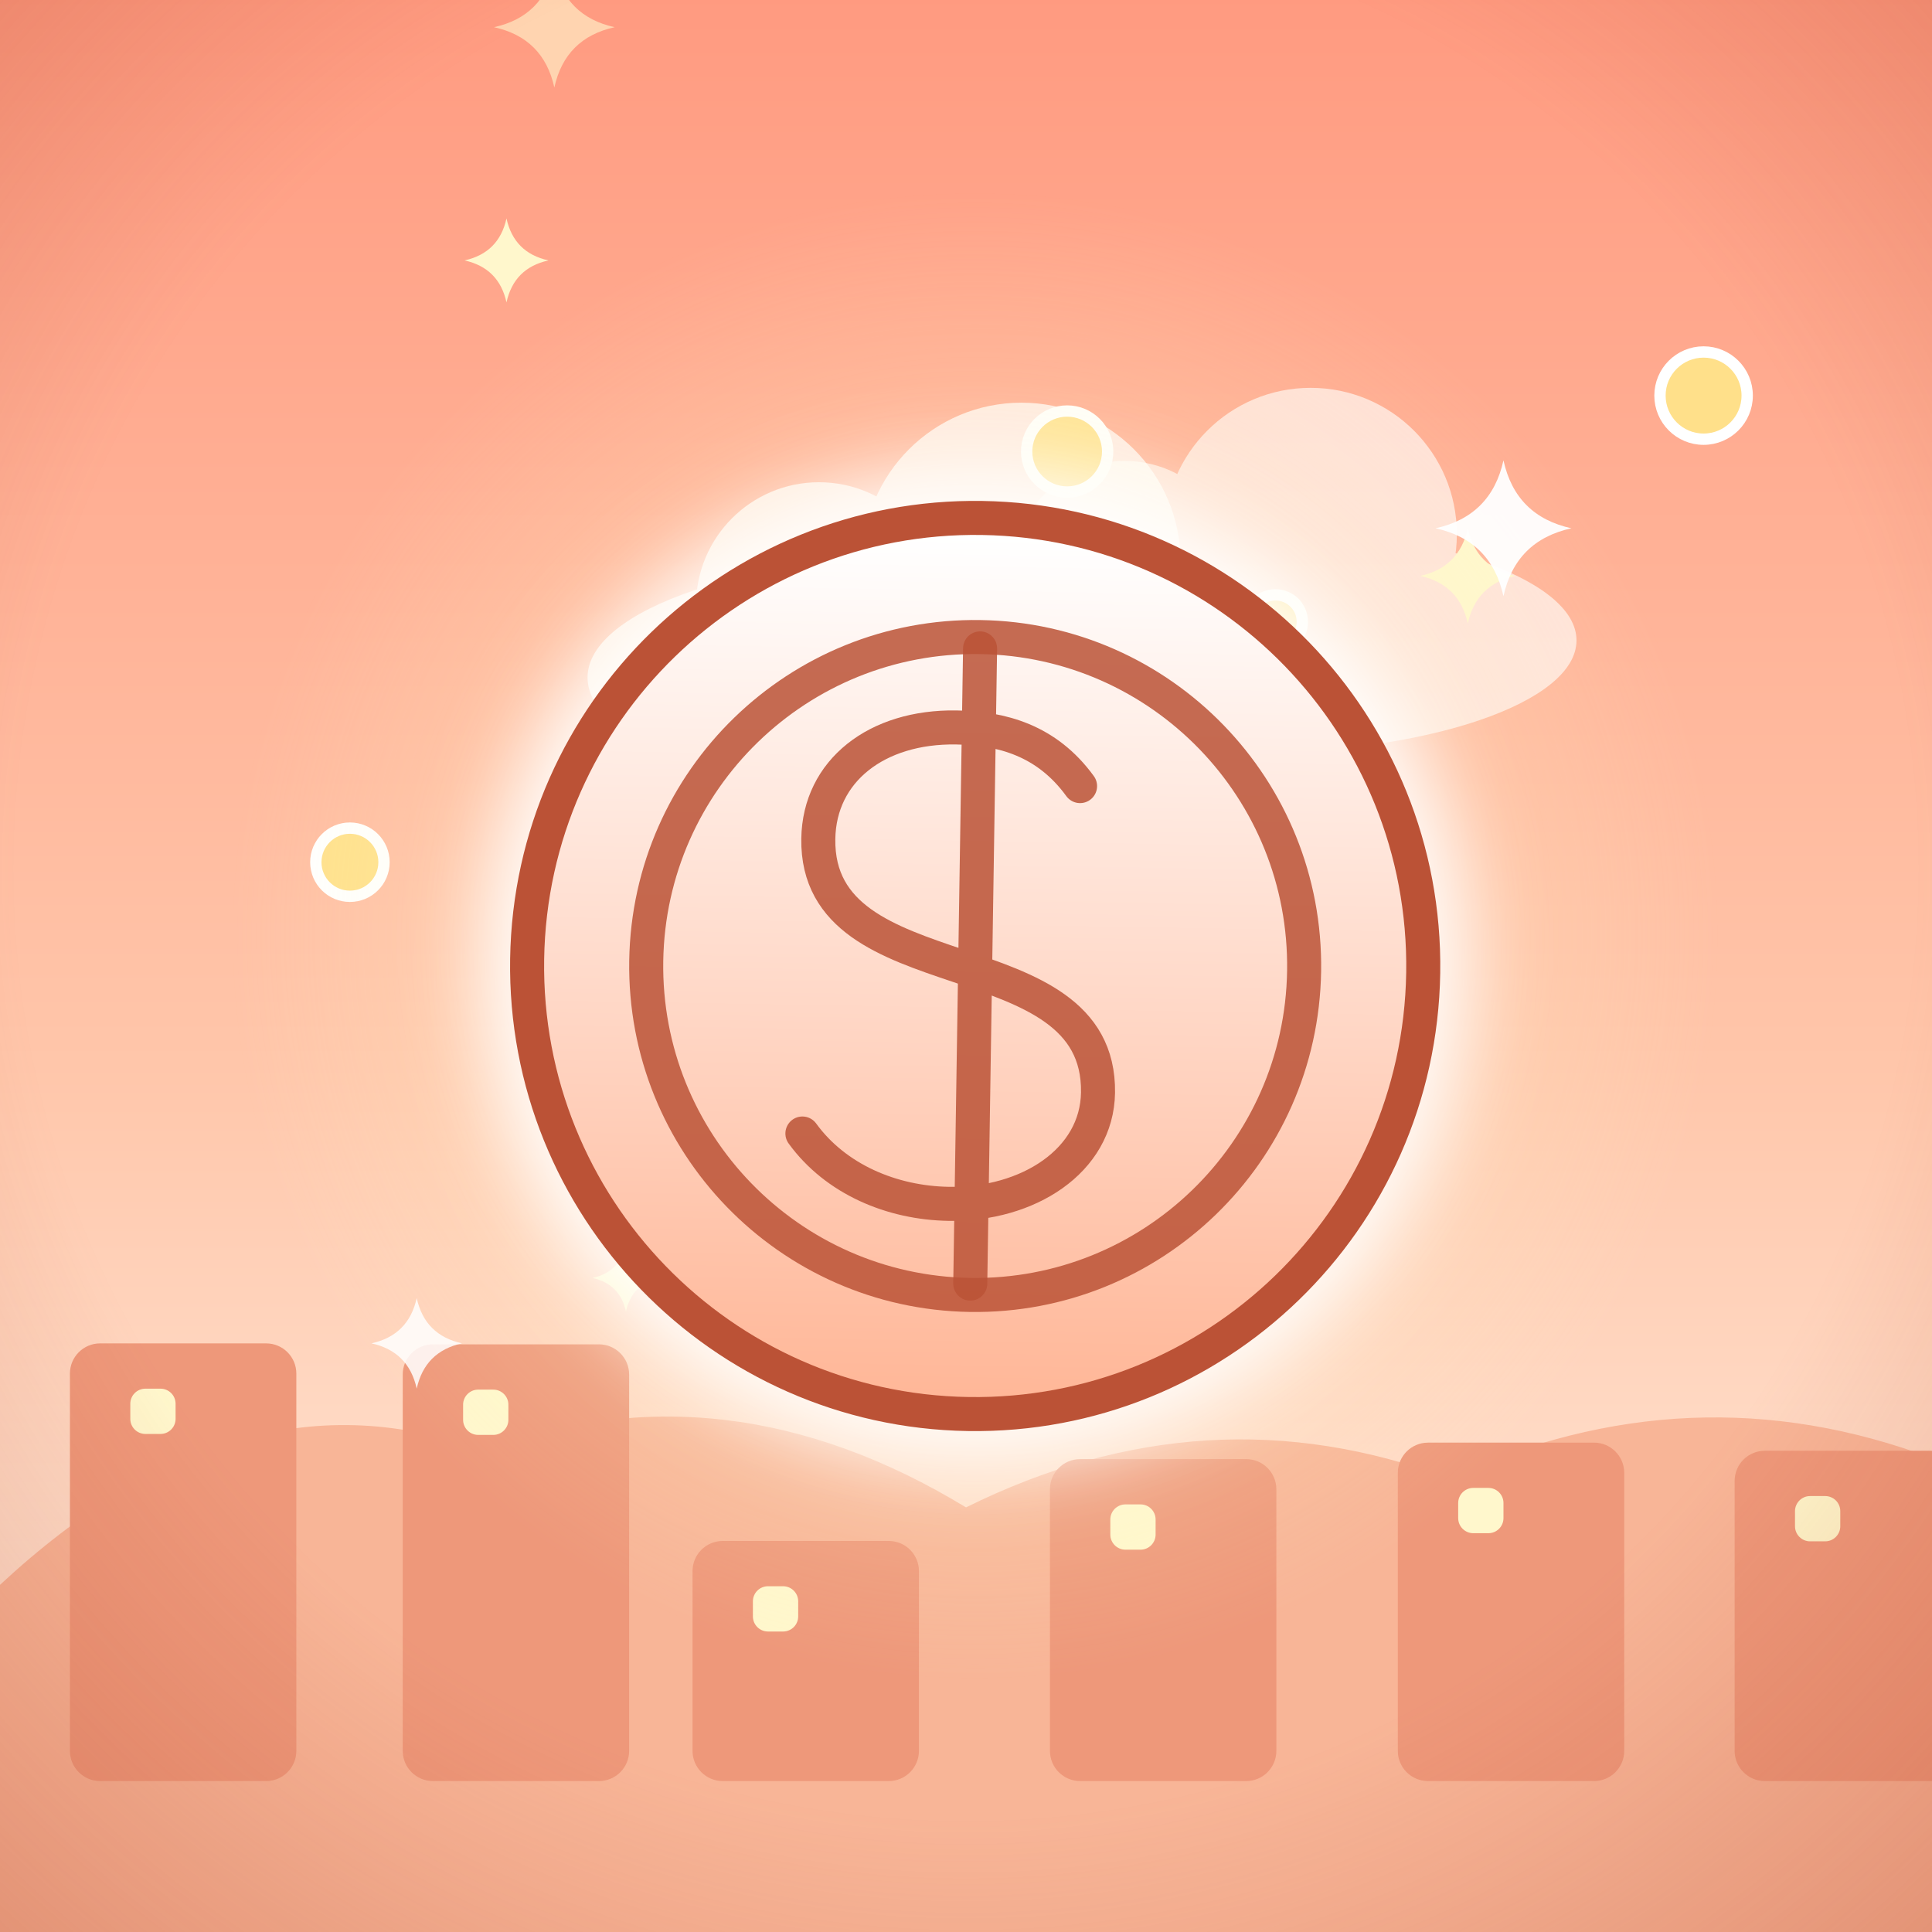
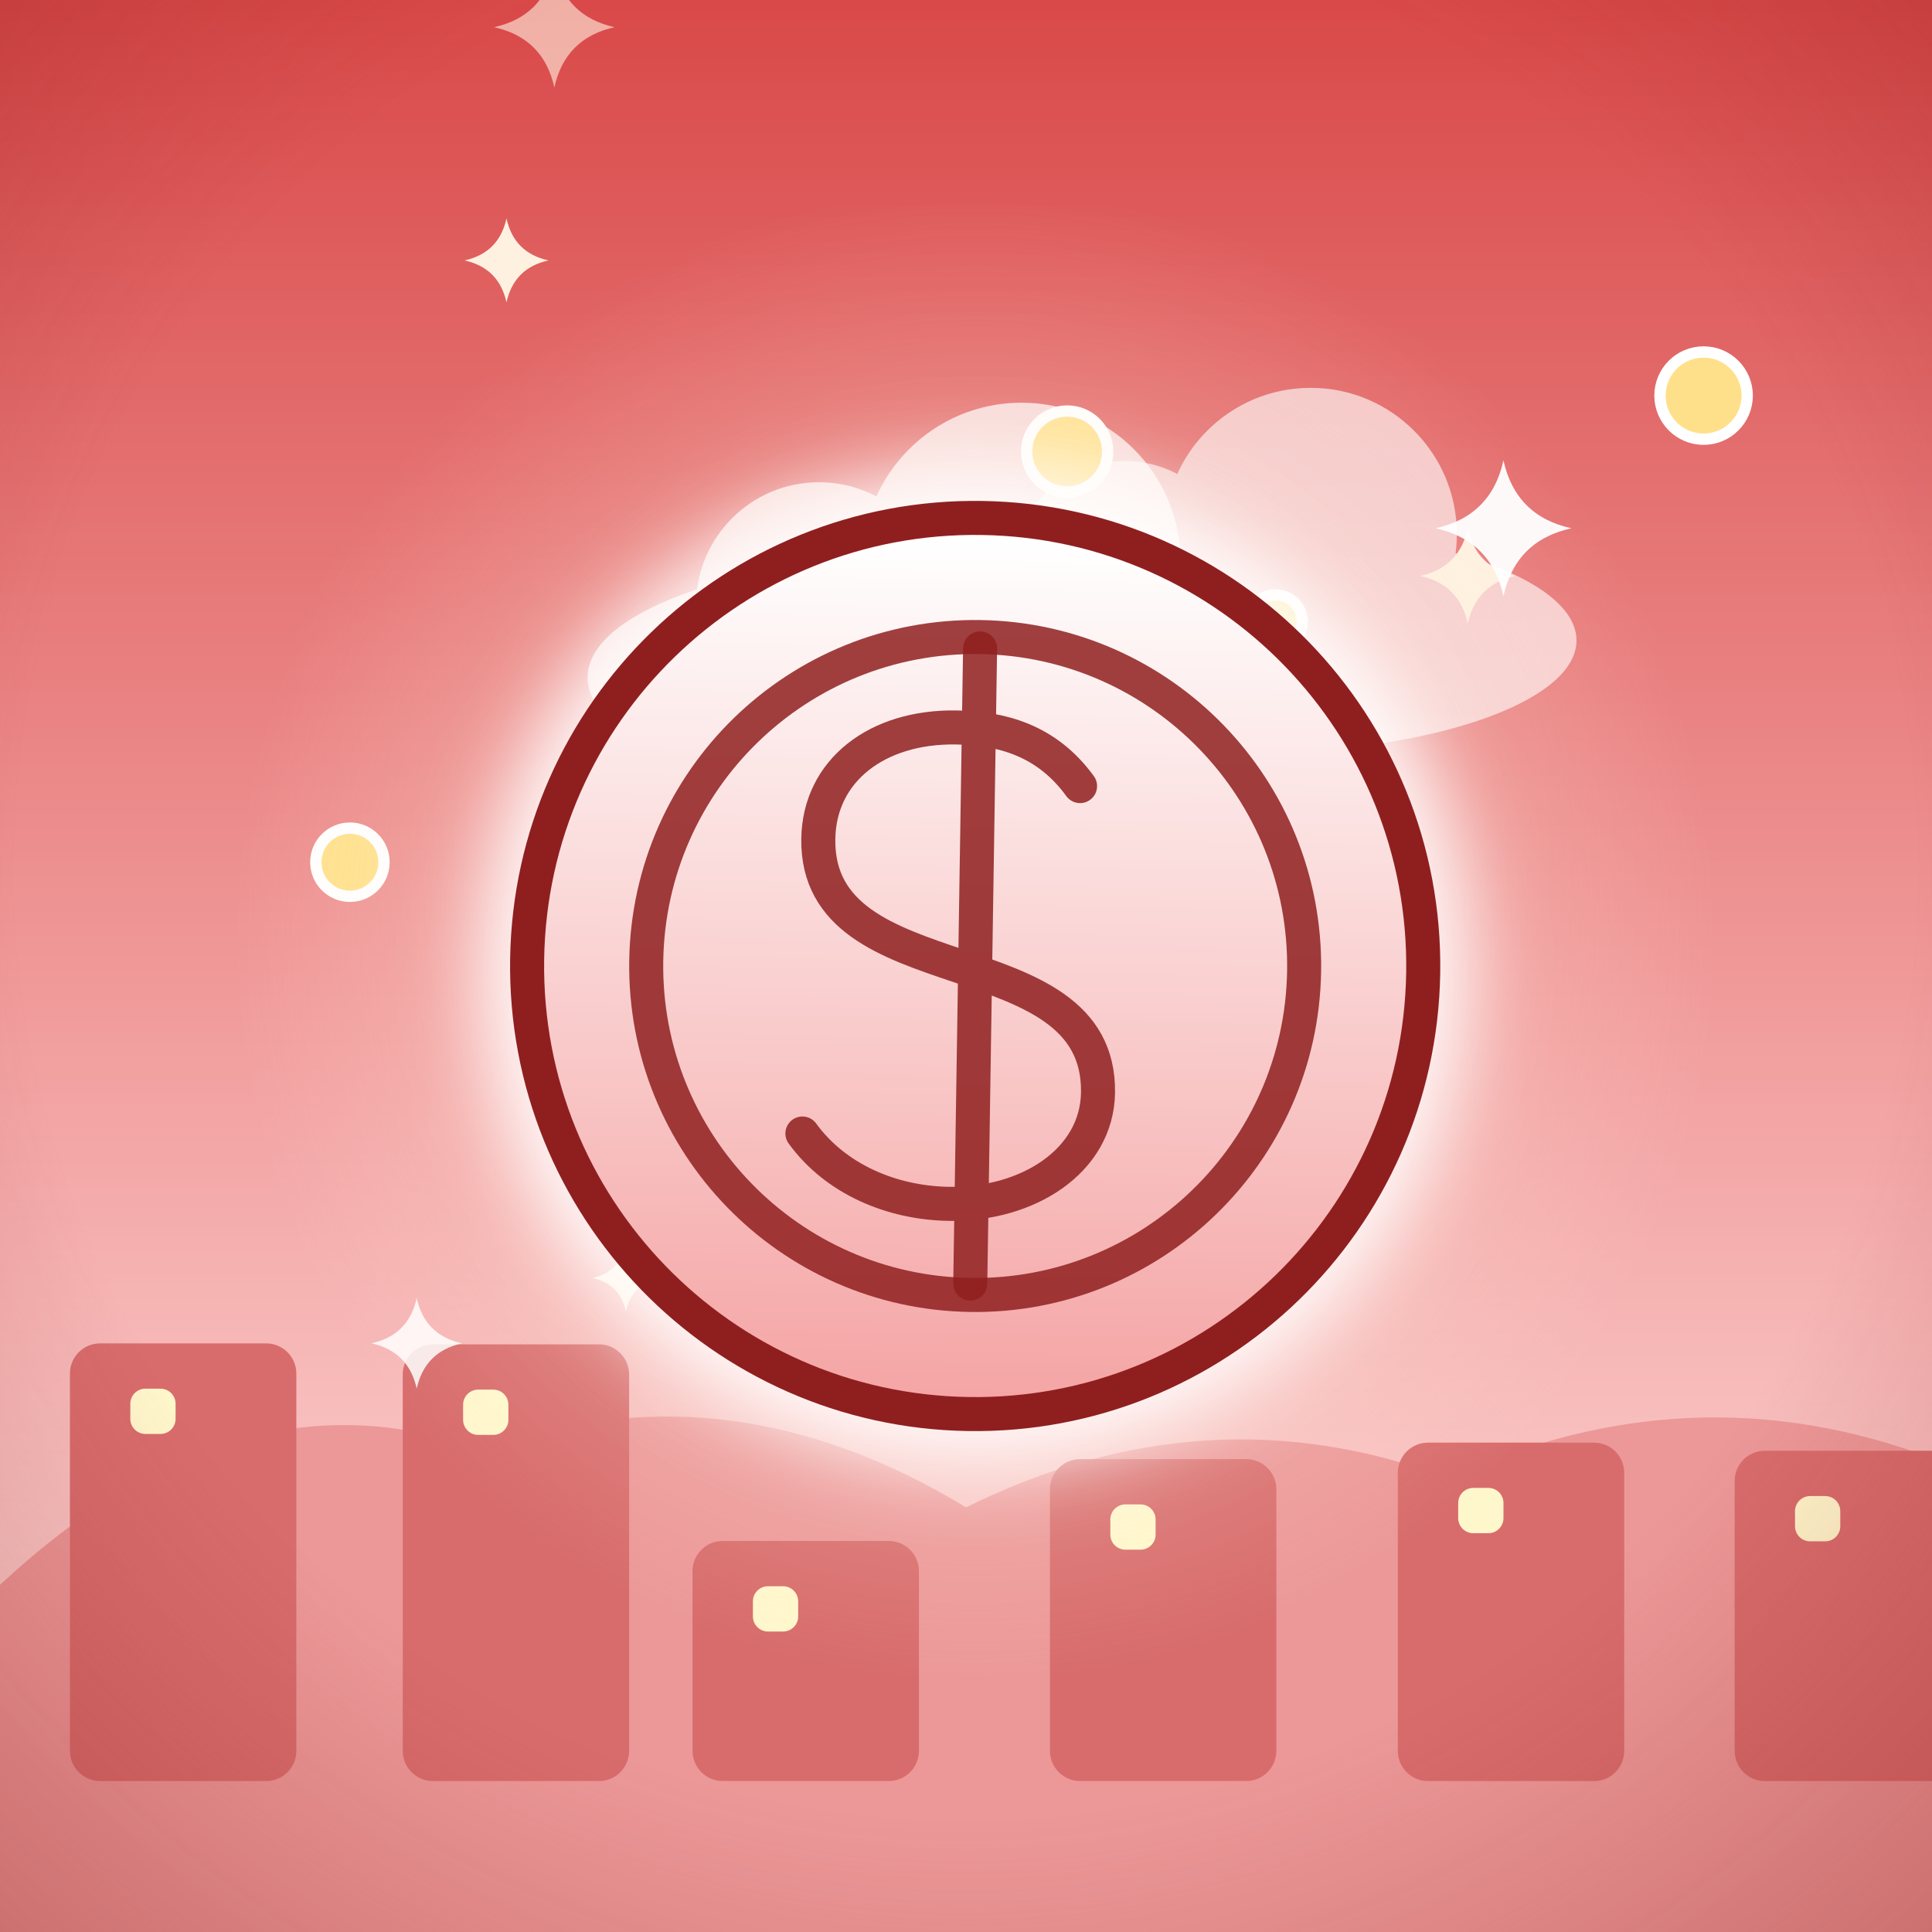
<svg xmlns="http://www.w3.org/2000/svg" viewBox="0 0 256 256" width="256" height="256">
  <defs>
    <linearGradient id="sky" x1="0" y1="0" x2="0" y2="1">
-       <stop offset="0" stop-color="#ff9a80" />
-       <stop offset=".55" stop-color="#ffc6aa" />
-       <stop offset="1" stop-color="#fff3e6" />
+       <stop offset="0" stop-color="#d94848" />
+       <stop offset=".55" stop-color="#f2a0a0" />
+       <stop offset="1" stop-color="#ffe9e6" />
    </linearGradient>
    <radialGradient id="halo" cx=".5" cy=".5" r=".5">
-       <stop offset="0" stop-color="#fff7cc" stop-opacity=".85" />
-       <stop offset=".6" stop-color="#fff7cc" stop-opacity=".25" />
-       <stop offset="1" stop-color="#fff7cc" stop-opacity="0" />
+       <stop offset="0" stop-color="#fff1e0" stop-opacity=".85" />
+       <stop offset=".6" stop-color="#fff1e0" stop-opacity=".25" />
+       <stop offset="1" stop-color="#fff1e0" stop-opacity="0" />
    </radialGradient>
    <linearGradient id="gl" x1="0" y1="0" x2="0" y2="1">
      <stop offset="0" stop-color="#ffffff" />
-       <stop offset="1" stop-color="#ffb798" />
+       <stop offset="1" stop-color="#f5a5a5" />
    </linearGradient>
    <radialGradient id="vig" cx=".5" cy=".45" r=".75">
-       <stop offset=".65" stop-color="#bb5236" stop-opacity="0" />
-       <stop offset="1" stop-color="#bb5236" stop-opacity=".35" />
+       <stop offset=".65" stop-color="#8f1f1f" stop-opacity="0" />
+       <stop offset="1" stop-color="#8f1f1f" stop-opacity=".35" />
    </radialGradient>
    <filter id="blur" x="-30%" y="-30%" width="160%" height="160%">
      <feGaussianBlur stdDeviation="7" />
    </filter>
-     <style>.k{fill:#bb5236;opacity:.9}.ks{fill:none;stroke:#bb5236;stroke-width:6;stroke-linecap:round;opacity:.85}.s{fill:none;stroke:url(#gl);stroke-linecap:round;stroke-linejoin:round}</style>
+     <style>.k{fill:#8f1f1f;opacity:.9}.ks{fill:none;stroke:#8f1f1f;stroke-width:6;stroke-linecap:round;opacity:.85}.s{fill:none;stroke:url(#gl);stroke-linecap:round;stroke-linejoin:round}</style>
  </defs>
  <rect width="256" height="256" fill="url(#sky)" />
  <g fill="#ffffff" opacity="0.632">
    <ellipse cx="164.858" cy="84.858" rx="44.036" ry="14.972" />
    <circle cx="149.005" cy="76.051" r="14.972" />
    <circle cx="173.665" cy="70.767" r="19.376" />
  </g>
  <g fill="#ffffff" opacity="0.737">
    <ellipse cx="125.767" cy="89.771" rx="47.912" ry="16.29" />
    <circle cx="108.519" cy="80.189" r="16.29" />
    <circle cx="135.35" cy="74.439" r="21.081" />
  </g>
-   <path d="M0 256L0 210Q32 180.28 64 192.28Q96 180.28 128 199.736Q160 183.901 192 195.901Q224 181.209 256 193.209Q288 181.209 320 207.205L256 256z" fill="#f8b597" />
-   <rect x="9.266" y="178.006" width="30" height="57.994" rx="4" fill="#ee987a" />
+   <path d="M0 256L0 210Q32 180.28 64 192.28Q96 180.28 128 199.736Q160 183.901 192 195.901Q224 181.209 256 193.209Q288 181.209 320 207.205L256 256z" fill="#ec9898" />
+   <rect x="9.266" y="178.006" width="30" height="57.994" rx="4" fill="#d86c6c" />
  <rect x="17.266" y="184.006" width="6" height="6" rx="2" fill="#fff7cc" />
-   <rect x="53.364" y="178.132" width="30" height="57.868" rx="4" fill="#ee987a" />
+   <rect x="53.364" y="178.132" width="30" height="57.868" rx="4" fill="#d86c6c" />
  <rect x="61.364" y="184.132" width="6" height="6" rx="2" fill="#fff7cc" />
-   <rect x="91.764" y="204.185" width="30" height="31.815" rx="4" fill="#ee987a" />
+   <rect x="91.764" y="204.185" width="30" height="31.815" rx="4" fill="#d86c6c" />
  <rect x="99.764" y="210.185" width="6" height="6" rx="2" fill="#fff7cc" />
-   <rect x="139.124" y="193.34" width="30" height="42.66" rx="4" fill="#ee987a" />
+   <rect x="139.124" y="193.34" width="30" height="42.66" rx="4" fill="#d86c6c" />
  <rect x="147.124" y="199.34" width="6" height="6" rx="2" fill="#fff7cc" />
-   <rect x="185.218" y="191.157" width="30" height="44.843" rx="4" fill="#ee987a" />
+   <rect x="185.218" y="191.157" width="30" height="44.843" rx="4" fill="#d86c6c" />
  <rect x="193.218" y="197.157" width="6" height="6" rx="2" fill="#fff7cc" />
-   <rect x="229.847" y="192.235" width="30" height="43.765" rx="4" fill="#ee987a" />
+   <rect x="229.847" y="192.235" width="30" height="43.765" rx="4" fill="#d86c6c" />
  <rect x="237.847" y="198.235" width="6" height="6" rx="2" fill="#fff7cc" />
  <circle cx="225.734" cy="52.417" r="5.779" fill="#ffe08a" stroke="#fff" stroke-width="1.5" />
  <circle cx="168.993" cy="82.395" r="3.574" fill="#ffe08a" stroke="#fff" stroke-width="1.5" />
  <circle cx="46.366" cy="114.247" r="4.517" fill="#ffe08a" stroke="#fff" stroke-width="1.5" />
  <circle cx="141.404" cy="59.83" r="5.367" fill="#ffe08a" stroke="#fff" stroke-width="1.5" />
-   <path d="M194.49 70.012Q195.624 75.179 200.792 76.314Q195.624 77.448 194.49 82.615Q193.356 77.448 188.189 76.314Q193.356 75.179 194.49 70.012z" fill="#fff7cc" opacity="0.998" />
-   <path d="M109.193 110.875Q109.962 114.377 113.464 115.146Q109.962 115.915 109.193 119.418Q108.424 115.915 104.921 115.146Q108.424 114.377 109.193 110.875z" fill="#fff7cc" opacity="0.929" />
-   <path d="M82.944 164.899Q83.743 168.539 87.382 169.337Q83.743 170.136 82.944 173.776Q82.145 170.136 78.505 169.337Q82.145 168.539 82.944 164.899z" fill="#fff7cc" opacity="0.993" />
-   <path d="M73.453 -4.391Q74.891 2.164 81.447 3.603Q74.891 5.042 73.453 11.597Q72.014 5.042 65.459 3.603Q72.014 2.164 73.453 -4.391z" fill="#fff7cc" opacity="0.616" />
-   <path d="M165.899 146.748Q166.444 149.23 168.925 149.775Q166.444 150.319 165.899 152.801Q165.354 150.319 162.873 149.775Q165.354 149.23 165.899 146.748z" fill="#fff7cc" opacity="0.619" />
-   <path d="M67.111 28.944Q68.113 33.506 72.674 34.507Q68.113 35.509 67.111 40.07Q66.11 35.509 61.548 34.507Q66.11 33.506 67.111 28.944z" fill="#fff7cc" opacity="1" />
+   <path d="M194.49 70.012Q195.624 75.179 200.792 76.314Q195.624 77.448 194.49 82.615Q193.356 77.448 188.189 76.314Q193.356 75.179 194.49 70.012z" fill="#fff1e0" opacity="0.998" />
+   <path d="M109.193 110.875Q109.962 114.377 113.464 115.146Q109.962 115.915 109.193 119.418Q108.424 115.915 104.921 115.146Q108.424 114.377 109.193 110.875z" fill="#fff1e0" opacity="0.929" />
+   <path d="M82.944 164.899Q83.743 168.539 87.382 169.337Q83.743 170.136 82.944 173.776Q82.145 170.136 78.505 169.337Q82.145 168.539 82.944 164.899z" fill="#fff1e0" opacity="0.993" />
+   <path d="M73.453 -4.391Q74.891 2.164 81.447 3.603Q74.891 5.042 73.453 11.597Q72.014 5.042 65.459 3.603Q72.014 2.164 73.453 -4.391z" fill="#fff1e0" opacity="0.616" />
+   <path d="M165.899 146.748Q166.444 149.23 168.925 149.775Q166.444 150.319 165.899 152.801Q165.354 150.319 162.873 149.775Q165.354 149.23 165.899 146.748z" fill="#fff1e0" opacity="0.619" />
+   <path d="M67.111 28.944Q68.113 33.506 72.674 34.507Q68.113 35.509 67.111 40.07Q66.11 35.509 61.548 34.507Q66.11 33.506 67.111 28.944z" fill="#fff1e0" opacity="1" />
  <circle cx="129.216" cy="124" r="100" fill="url(#halo)" />
  <g transform="translate(129.2158 128) rotate(0.885483) scale(0.751572) translate(-128 -128)">
    <g filter="url(#blur)" opacity=".95" fill="#ffffff" stroke="#ffffff" stroke-width="22">
      <circle cx="128" cy="128" r="76" />
      <circle cx="128" cy="128" r="58" opacity="0" />
      <path d="M146 96c-6-8-14-10-22-10-14 0-24 8-24 20 0 28 50 16 50 44 0 12-12 20-26 20-10 0-20-4-26-12M128 72v112" opacity="0" />
    </g>
-     <g fill="#bb5236" stroke="#bb5236" stroke-width="12" stroke-linejoin="round">
+     <g fill="#8f1f1f" stroke="#8f1f1f" stroke-width="12" stroke-linejoin="round">
      <circle cx="128" cy="128" r="76" />
      <circle cx="128" cy="128" r="58" opacity="0" />
      <path d="M146 96c-6-8-14-10-22-10-14 0-24 8-24 20 0 28 50 16 50 44 0 12-12 20-26 20-10 0-20-4-26-12M128 72v112" opacity="0" />
    </g>
    <g fill="url(#gl)" stroke="none">
      <circle cx="128" cy="128" r="76" />
      <circle cx="128" cy="128" r="58" class="ks" />
      <path d="M146 96c-6-8-14-10-22-10-14 0-24 8-24 20 0 28 50 16 50 44 0 12-12 20-26 20-10 0-20-4-26-12M128 72v112" class="ks" />
    </g>
  </g>
  <path d="M199.216 61Q200.836 68.38 208.216 70Q200.836 71.62 199.216 79Q197.596 71.62 190.216 70Q197.596 68.38 199.216 61z" fill="#ffffff" opacity="0.95" />
  <path d="M55.216 172Q56.296 176.92 61.216 178Q56.296 179.08 55.216 184Q54.136 179.08 49.216 178Q54.136 176.92 55.216 172z" fill="#ffffff" opacity="0.85" />
  <rect width="256" height="256" fill="url(#vig)" />
</svg>
